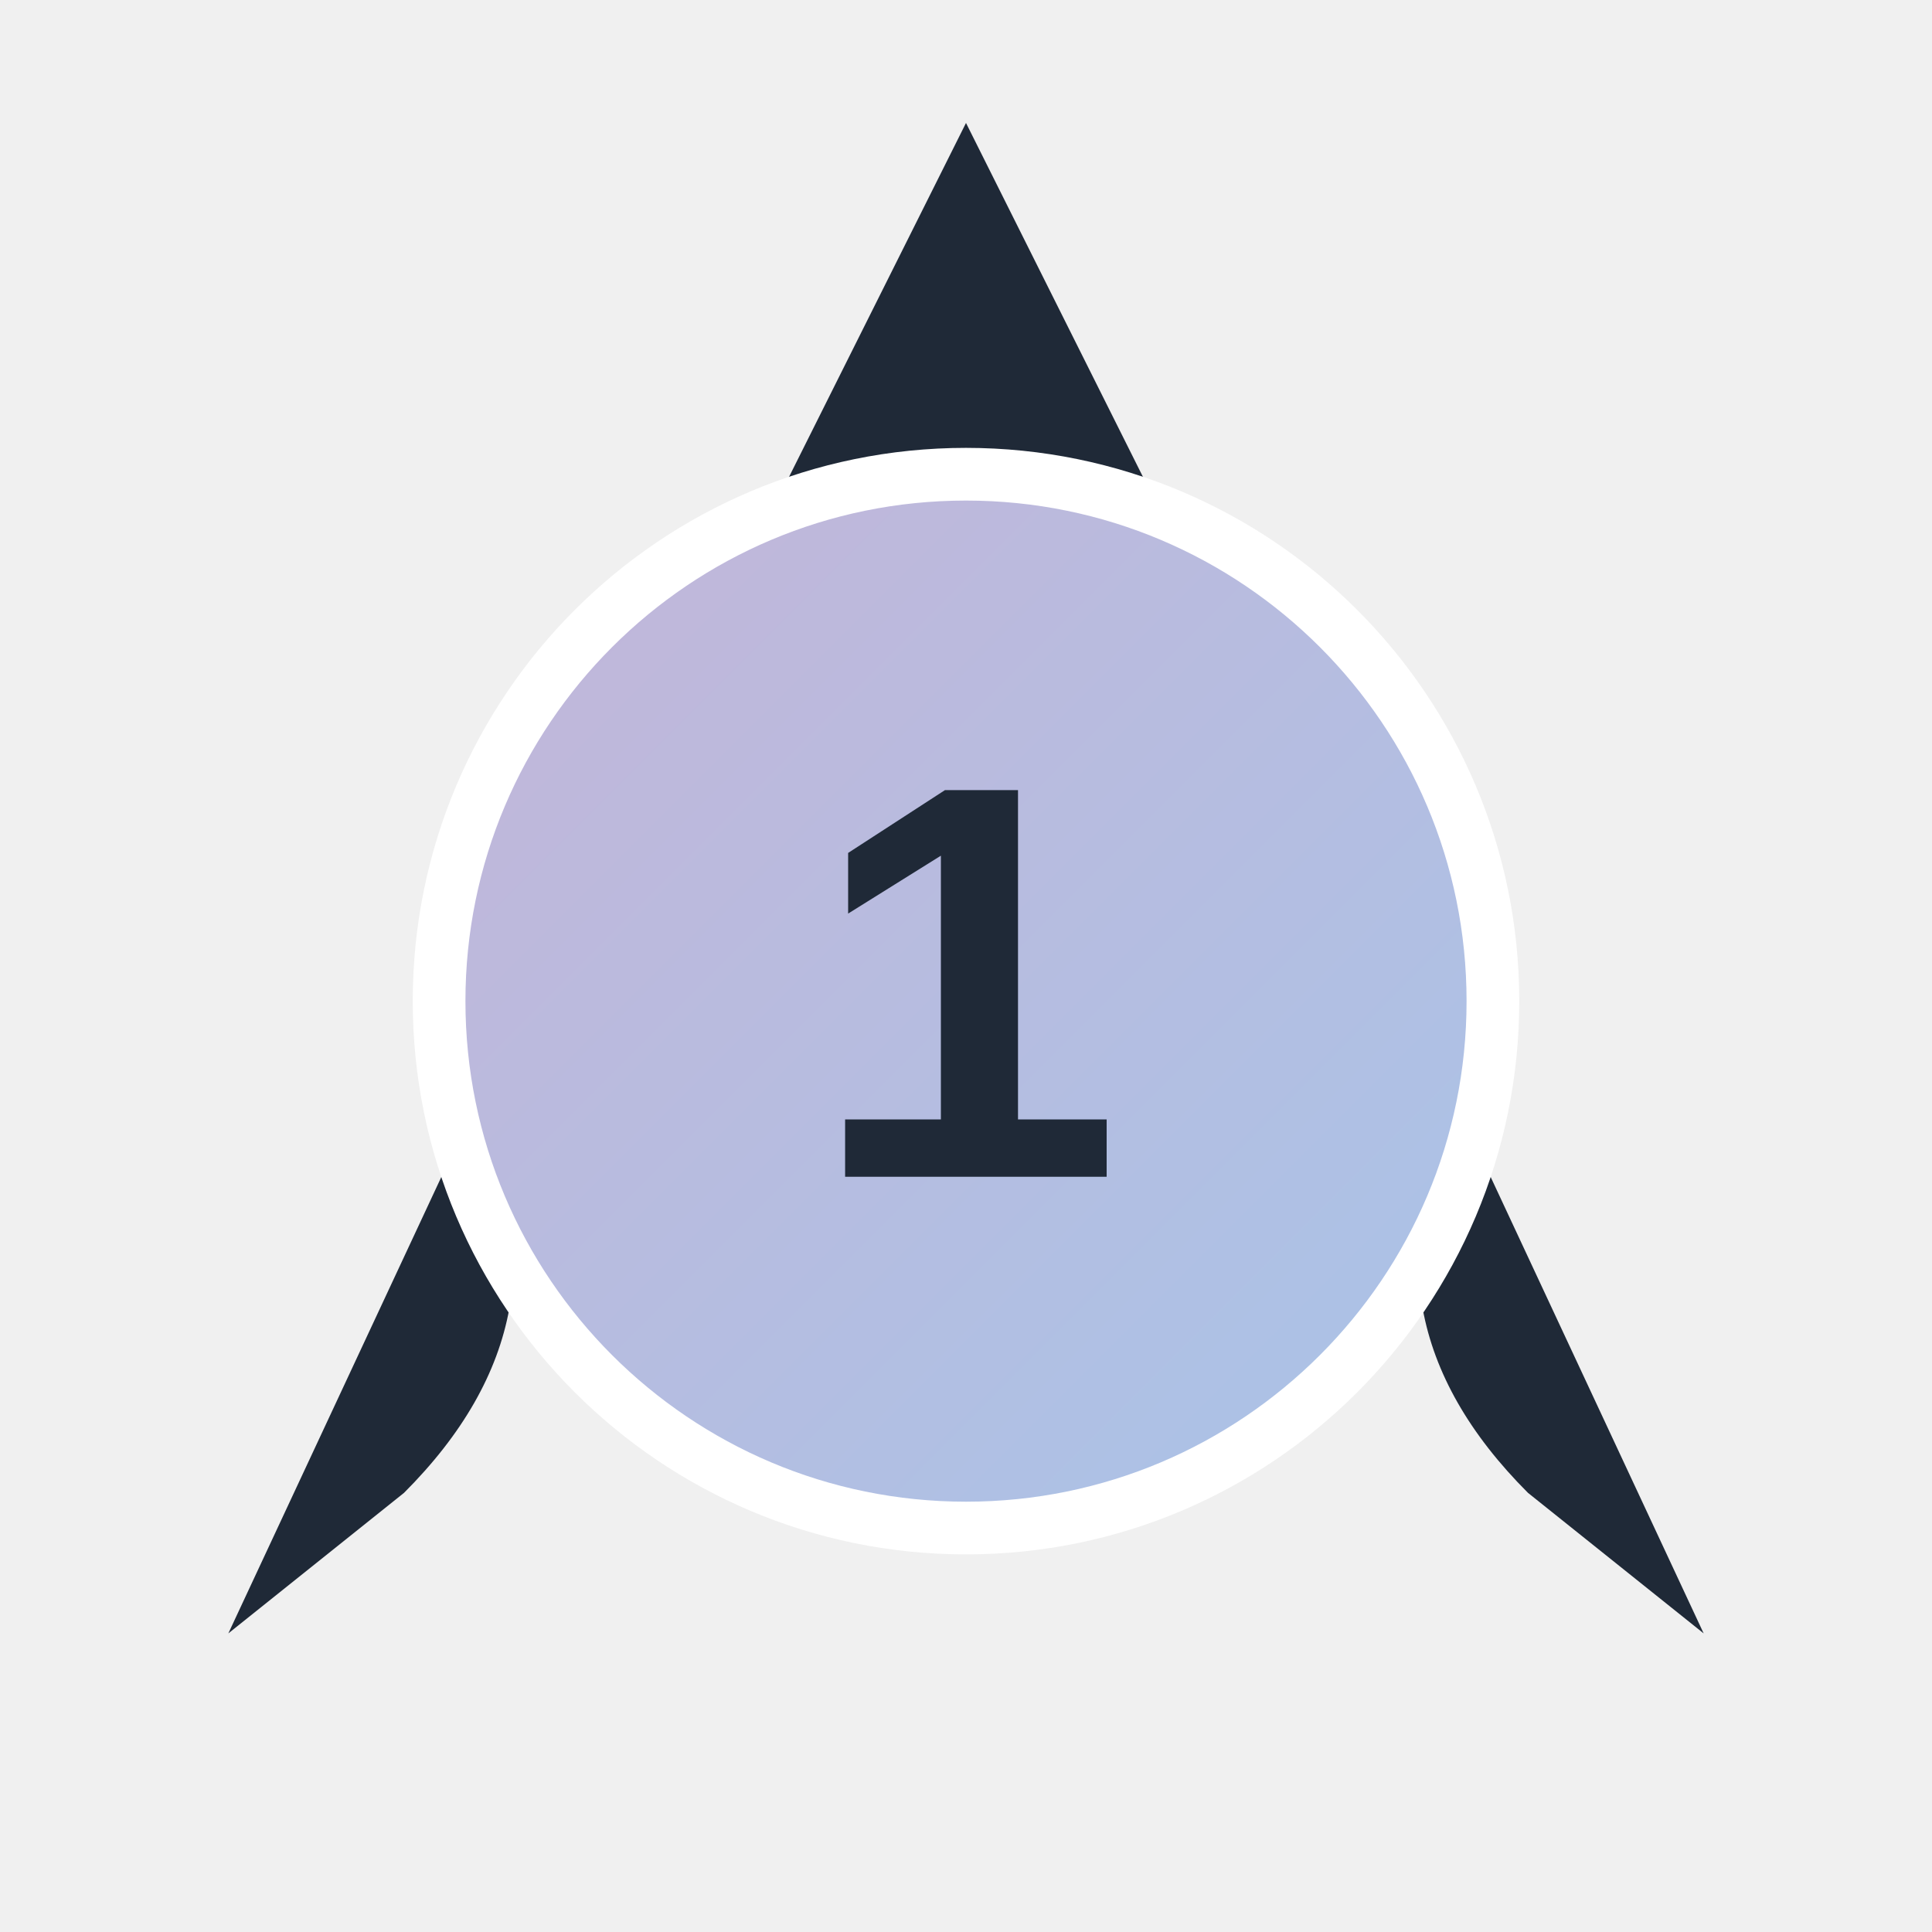
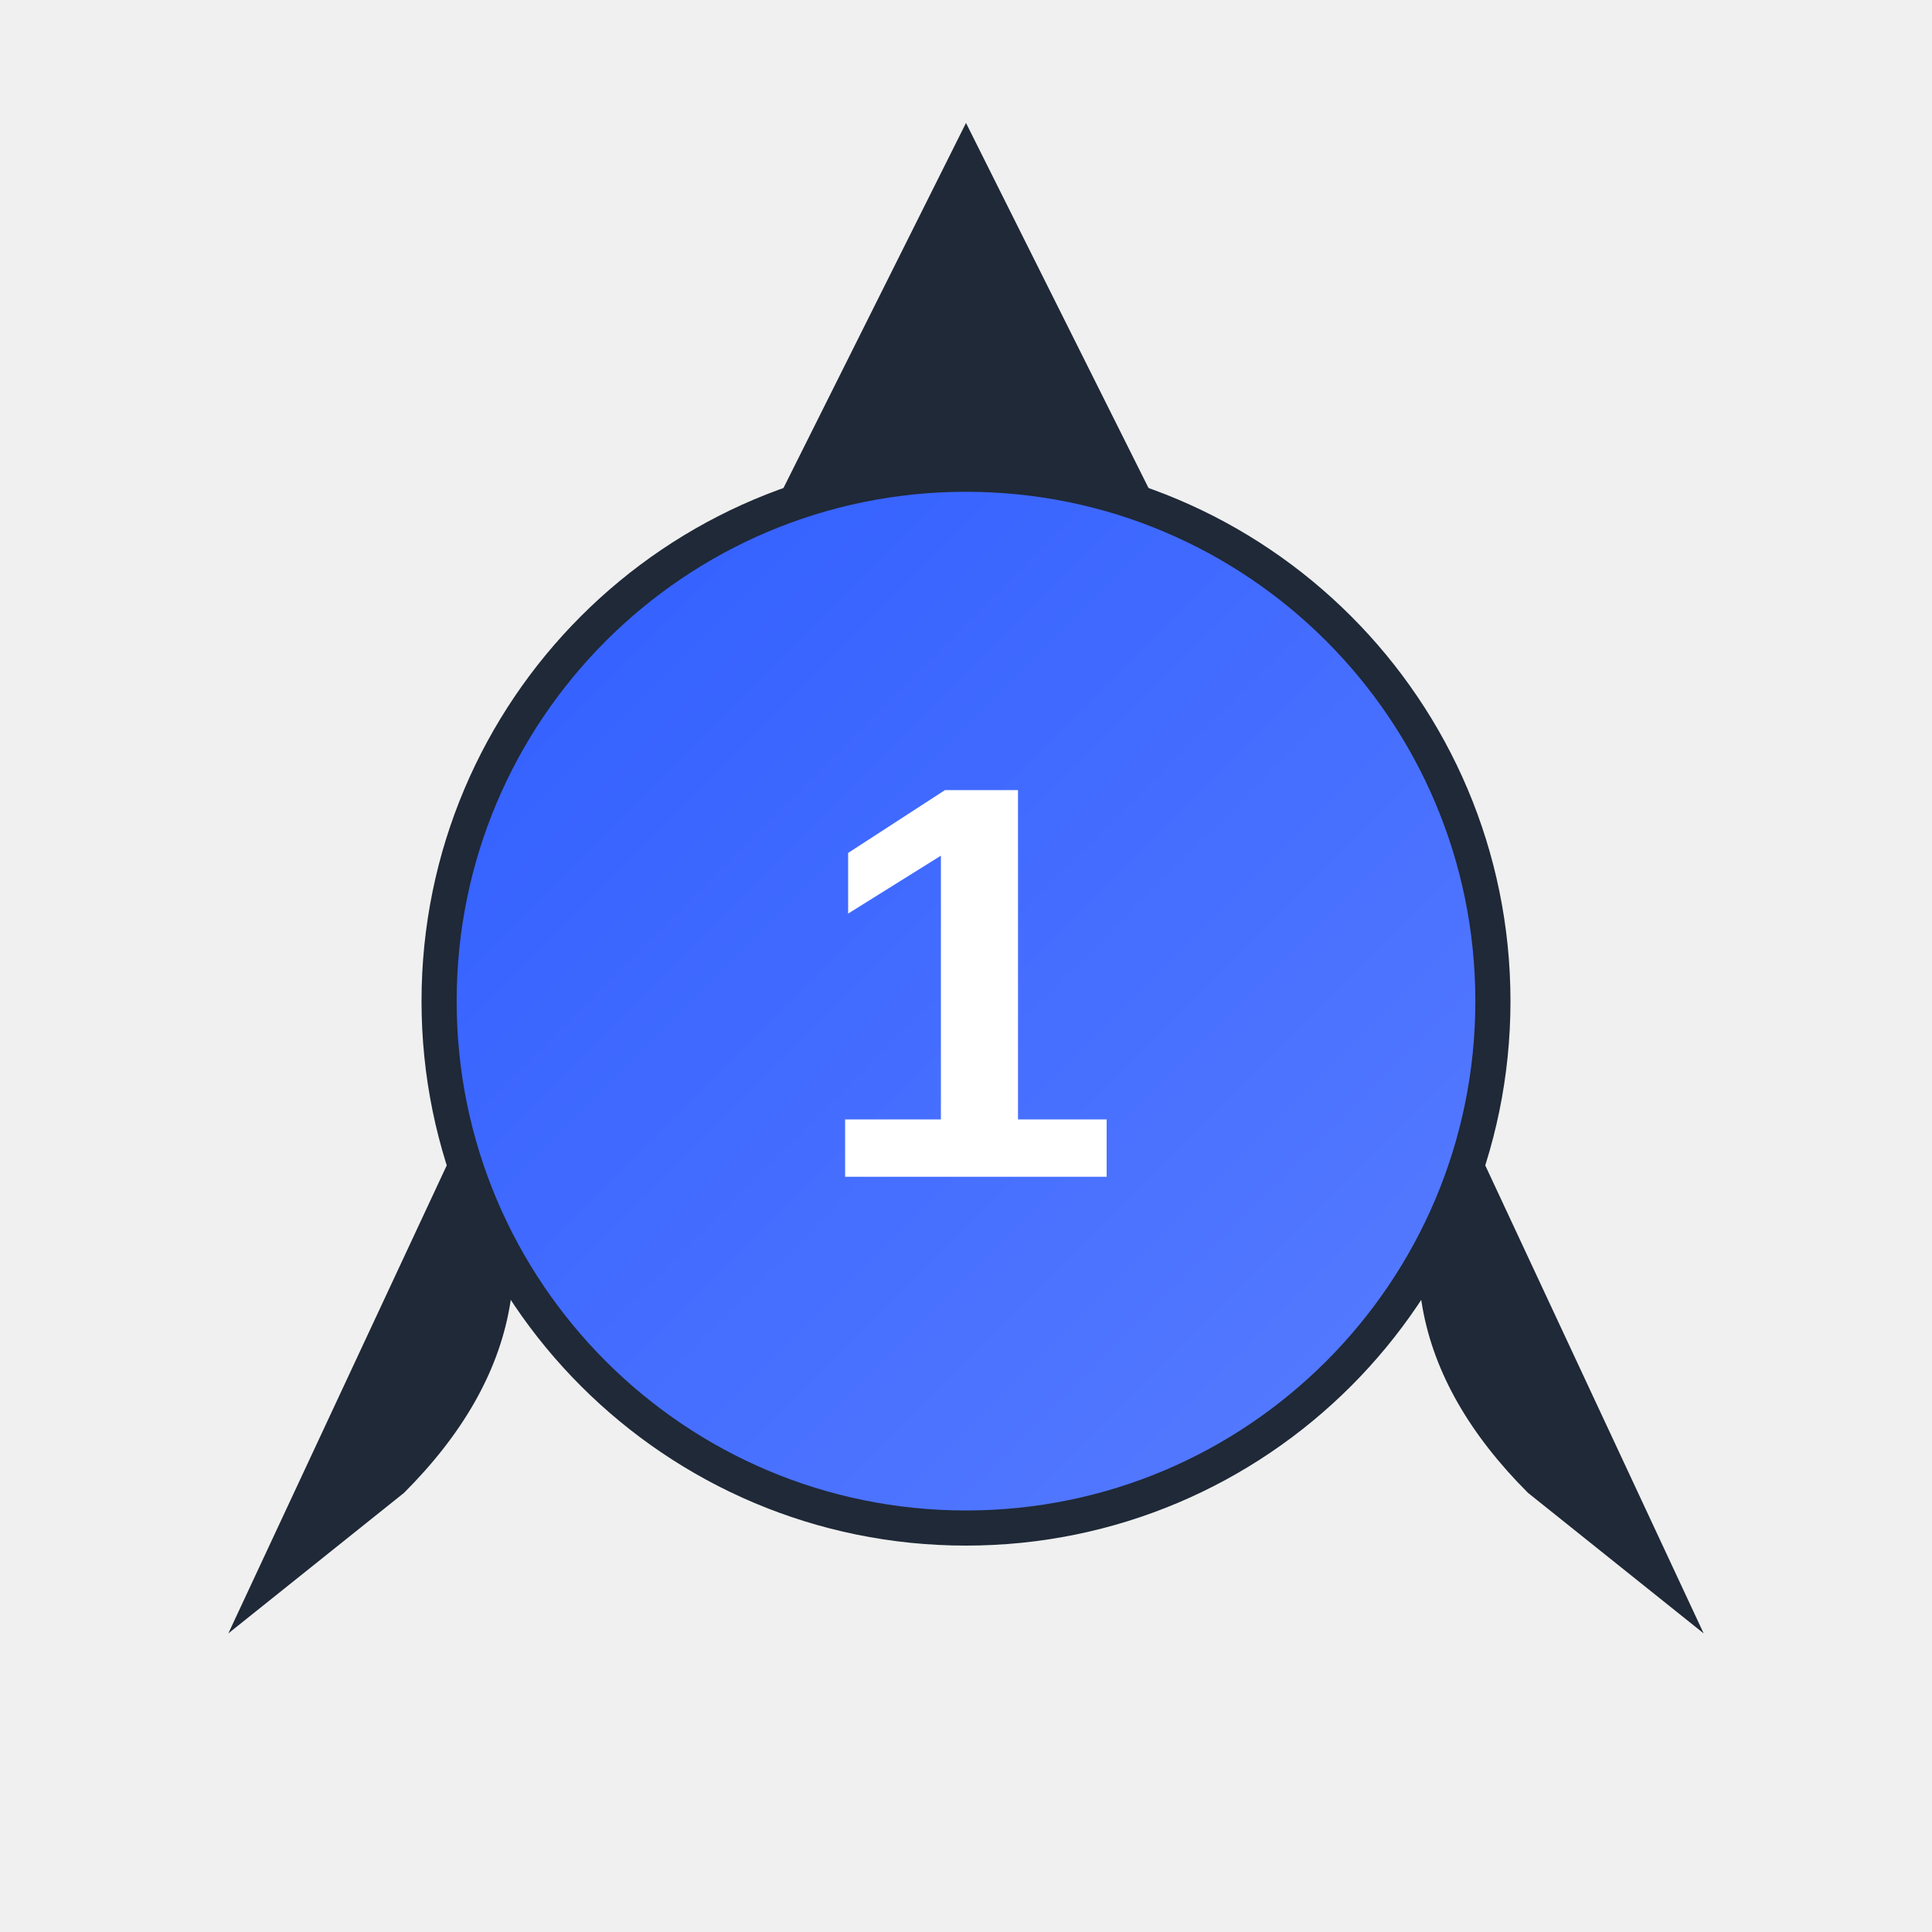
<svg xmlns="http://www.w3.org/2000/svg" viewBox="-5 -5 110 110">
  <defs>
    <linearGradient id="circleGradient" x1="0%" y1="0%" x2="100%" y2="100%">
-       <stop offset="0%" style="stop-color:#c4b5d8;stop-opacity:1" />
-       <stop offset="100%" style="stop-color:#a8c4e8;stop-opacity:1" />
+       <stop offset="0%" style="stop-color:#2f5dff;stop-opacity:1" />
+       <stop offset="100%" style="stop-color:#597dff;stop-opacity:1" />
    </linearGradient>
  </defs>
  <path d="M50,2 L35,32 Q50,28 65,32 Z" fill="#1f2937" />
  <path d="M8,88 L22,58 Q28,70 18,80 Z" fill="#1f2937" />
  <path d="M92,88 L78,58 Q72,70 82,80 Z" fill="#1f2937" />
-   <circle cx="50" cy="52" r="30" fill="url(#circleGradient)" stroke="#ffffff" stroke-width="3" />
-   <text x="50" y="62" text-anchor="middle" font-family="Arial, sans-serif" font-size="32" font-weight="bold" fill="#1f2937">1</text>
+   <circle cx="50" cy="52" r="30" fill="url(#circleGradient)" stroke="#1f2937" stroke-width="2" />
+   <text x="50" y="62" text-anchor="middle" font-family="Arial, sans-serif" font-size="32" font-weight="bold" fill="#ffffff">1</text>
</svg>
